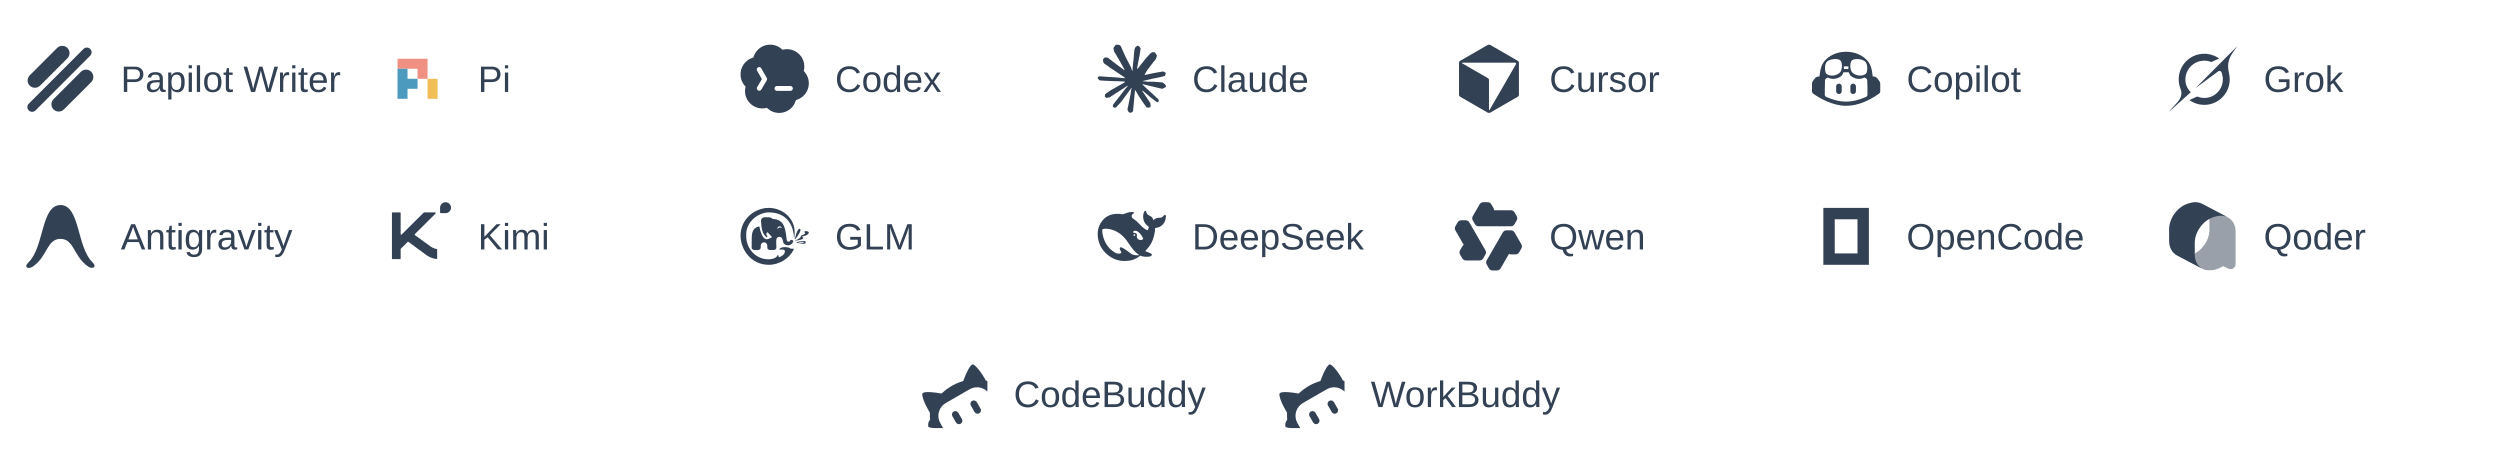
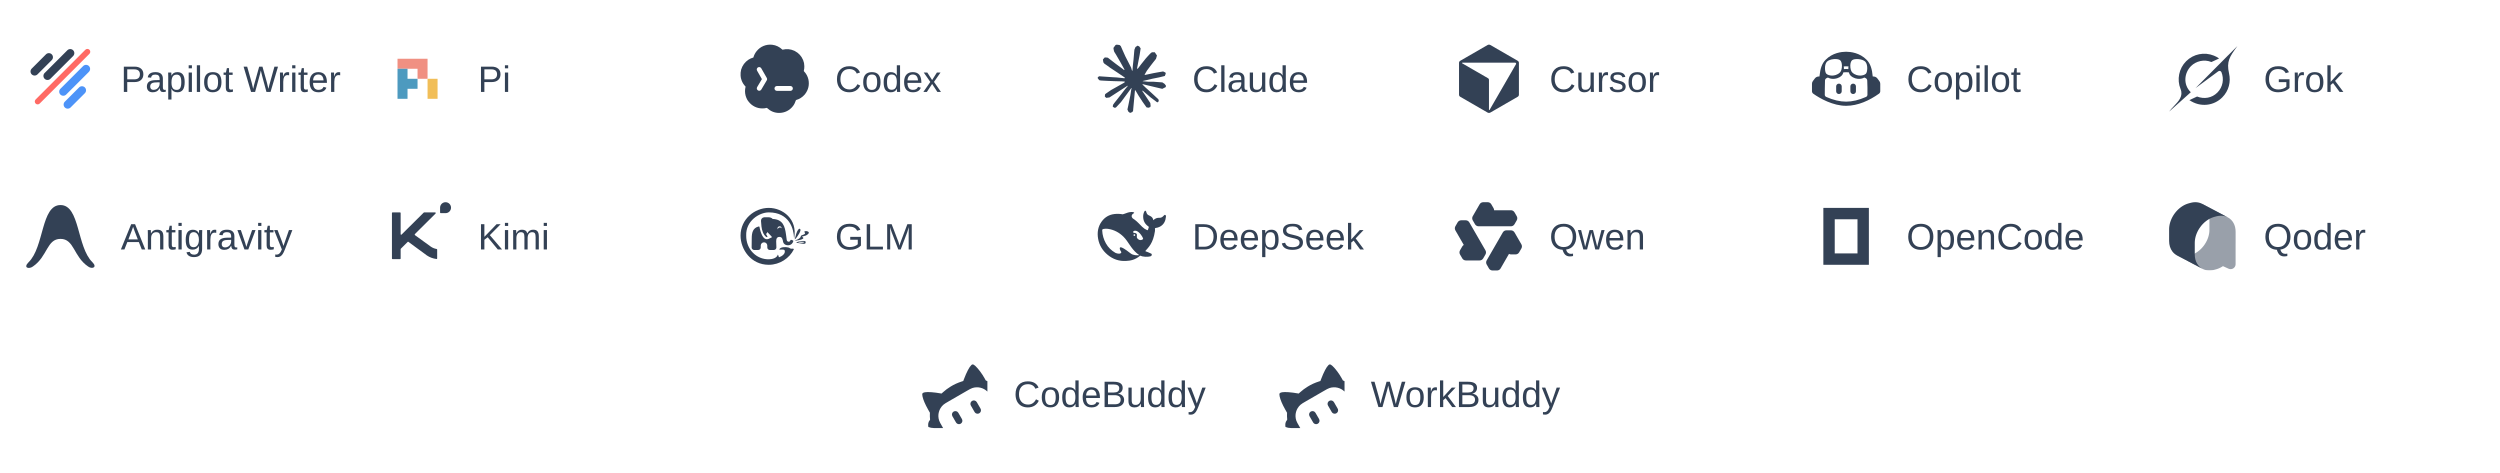
<svg xmlns="http://www.w3.org/2000/svg" width="952" height="180" viewBox="0 0 952 180" role="img" aria-labelledby="title">
  <g transform="translate(10 0)">
-     <svg x="0" y="17" width="26" height="26" viewBox="-237 -250 487 487" fill="#334155" color="#334155" fill-rule="evenodd">
-       <g transform="rotate(-45)">
-         <rect x="-180" y="-172" width="380" height="104" rx="52" />
-         <rect x="-310" y="-34" width="620" height="68" rx="34" />
-         <rect x="-180" y="68" width="380" height="104" rx="52" />
+     <svg x="0" y="17" width="26" height="26" viewBox="0 0 64 64" fill="#334155" color="#334155" fill-rule="evenodd">
+       <g transform="translate(34.4715 29.5285) scale(0.1125) rotate(-45)">
+         <rect x="-174" y="-229" width="236" height="68" rx="34" fill="currentColor" />
+         <rect x="-124" y="-127" width="336" height="68" rx="34" fill="currentColor" />
+         <rect x="-323" y="-24" width="634" height="48" rx="24" fill="#FF6A64" />
+         <rect x="-124" y="59" width="336" height="68" rx="34" fill="#4D93F8" />
+         <rect x="-174" y="161" width="236" height="68" rx="34" fill="#4D93F8" />
      </g>
    </svg>
    <text x="36" y="35" fill="#334155" font-family="-apple-system,BlinkMacSystemFont,Segoe UI,Arial,sans-serif" font-size="14" font-weight="500">Papilot Writer</text>
  </g>
  <g transform="translate(146 0)">
    <svg x="0" y="17" width="26" height="26" viewBox="0 0 800 800" fill="#334155" color="#334155" fill-rule="evenodd">
      <path fill="#F09082" d="M165.29 165.29H517.36V400H400V282.65H165.29Z" />
      <path fill="#4D9ABF" d="M165.29 282.65H282.65V400H400V517.36H282.65V634.72H165.29Z" />
      <path fill="#F1BE58" d="M517.36 400H634.72V634.72H517.36Z" />
    </svg>
    <text x="36" y="35" fill="#334155" font-family="-apple-system,BlinkMacSystemFont,Segoe UI,Arial,sans-serif" font-size="14" font-weight="500">Pi</text>
  </g>
  <g transform="translate(282 0)">
    <svg x="0" y="17" width="26" height="26" viewBox="0 0 24 24" fill="#334155" color="#334155" fill-rule="evenodd">
      <path clip-rule="evenodd" d="M8.086.457a6.105 6.105 0 013.046-.415c1.333.153 2.521.72 3.564 1.7a.117.117 0 00.107.029c1.408-.346 2.762-.224 4.061.366l.063.03.154.076c1.357.703 2.33 1.77 2.918 3.198.278.679.418 1.388.421 2.126a5.655 5.655 0 01-.18 1.631.167.167 0 00.04.155 5.982 5.982 0 011.578 2.891c.385 1.901-.01 3.615-1.183 5.14l-.182.22a6.063 6.063 0 01-2.934 1.851.162.162 0 00-.108.102c-.255.736-.511 1.364-.987 1.992-1.199 1.582-2.962 2.462-4.948 2.451-1.583-.008-2.986-.587-4.21-1.736a.145.145 0 00-.14-.032c-.518.167-1.04.191-1.604.185a5.924 5.924 0 01-2.595-.622 6.058 6.058 0 01-2.146-1.781c-.203-.269-.404-.522-.551-.821a7.74 7.74 0 01-.495-1.283 6.11 6.11 0 01-.017-3.064.166.166 0 00.008-.074.115.115 0 00-.037-.064 5.958 5.958 0 01-1.38-2.202 5.196 5.196 0 01-.333-1.589 6.915 6.915 0 01.188-2.132c.45-1.484 1.309-2.648 2.577-3.493.282-.188.55-.334.802-.438.286-.12.573-.22.861-.304a.129.129 0 00.087-.087A6.016 6.016 0 015.635 2.31C6.315 1.464 7.132.846 8.086.457zm-.804 7.85a.848.848 0 00-1.473.842l1.694 2.965-1.688 2.848a.849.849 0 001.46.864l1.94-3.272a.849.849 0 00.007-.854l-1.94-3.393zm5.446 6.24a.849.849 0 000 1.695h4.848a.849.849 0 000-1.696h-4.848z" />
    </svg>
    <text x="36" y="35" fill="#334155" font-family="-apple-system,BlinkMacSystemFont,Segoe UI,Arial,sans-serif" font-size="14" font-weight="500">Codex</text>
  </g>
  <g transform="translate(418 0)">
    <svg x="0" y="17" width="26" height="26" viewBox="0 0 24 24" fill="#334155" color="#334155" fill-rule="evenodd">
      <path d="M4.709 15.955l4.72-2.647.08-.23-.08-.128H9.2l-.79-.048-2.698-.073-2.339-.097-2.266-.122-.571-.121L0 11.784l.055-.352.48-.321.686.06 1.52.103 2.278.158 1.652.097 2.449.255h.389l.055-.157-.134-.098-.103-.097-2.358-1.596-2.552-1.688-1.336-.972-.724-.491-.364-.462-.158-1.008.656-.722.881.06.225.061.893.686 1.908 1.476 2.491 1.833.365.304.145-.103.019-.073-.164-.274-1.355-2.446-1.446-2.49-.644-1.032-.17-.619a2.97 2.97 0 01-.104-.729L6.283.134 6.696 0l.996.134.42.364.62 1.414 1.002 2.229 1.555 3.03.456.898.243.832.091.255h.158V9.01l.128-1.706.237-2.095.23-2.695.08-.76.376-.91.747-.492.584.28.48.685-.067.444-.286 1.851-.559 2.903-.364 1.942h.212l.243-.242.985-1.306 1.652-2.064.73-.82.85-.904.547-.431h1.033l.76 1.129-.34 1.166-1.064 1.347-.881 1.142-1.264 1.7-.79 1.36.073.11.188-.02 2.856-.606 1.543-.28 1.841-.315.833.388.091.395-.328.807-1.969.486-2.309.462-3.439.813-.042.03.049.061 1.549.146.662.036h1.622l3.02.225.79.522.474.638-.079.485-1.215.62-1.64-.389-3.829-.91-1.312-.329h-.182v.11l1.093 1.068 2.006 1.81 2.509 2.33.127.578-.322.455-.34-.049-2.205-1.657-.851-.747-1.926-1.62h-.128v.17l.444.649 2.345 3.521.122 1.08-.17.353-.608.213-.668-.122-1.374-1.925-1.415-2.167-1.143-1.943-.14.08-.674 7.254-.316.37-.729.28-.607-.461-.322-.747.322-1.476.389-1.924.315-1.53.286-1.9.17-.632-.012-.042-.14.018-1.434 1.967-2.18 2.945-1.726 1.845-.414.164-.717-.37.067-.662.401-.589 2.388-3.036 1.44-1.882.93-1.086-.006-.158h-.055L4.132 18.56l-1.13.146-.487-.456.061-.746.231-.243 1.908-1.312-.006.006z" />
    </svg>
    <text x="36" y="35" fill="#334155" font-family="-apple-system,BlinkMacSystemFont,Segoe UI,Arial,sans-serif" font-size="14" font-weight="500">Claude</text>
  </g>
  <g transform="translate(554 0)">
    <svg x="0" y="17" width="26" height="26" viewBox="0 0 24 24" fill="#334155" color="#334155" fill-rule="evenodd">
      <path d="M22.106 5.68L12.5.135a.998.998 0 00-.998 0L1.893 5.68a.84.84 0 00-.419.726v11.186c0 .3.16.577.42.727l9.607 5.547a.999.999 0 00.998 0l9.608-5.547a.84.84 0 00.42-.727V6.407a.84.84 0 00-.42-.726zm-.603 1.176L12.228 22.92c-.063.108-.228.064-.228-.061V12.34a.59.59 0 00-.295-.51l-9.11-5.26c-.107-.062-.063-.228.062-.228h18.55c.264 0 .428.286.296.514z" />
    </svg>
    <text x="36" y="35" fill="#334155" font-family="-apple-system,BlinkMacSystemFont,Segoe UI,Arial,sans-serif" font-size="14" font-weight="500">Cursor</text>
  </g>
  <g transform="translate(690 0)">
    <svg x="0" y="17" width="26" height="26" viewBox="0 0 24 24" fill="#334155" color="#334155" fill-rule="evenodd">
      <path d="M19.245 5.364c1.322 1.36 1.877 3.216 2.11 5.817.622 0 1.2.135 1.592.654l.73.964c.21.278.323.61.323.955v2.62c0 .339-.173.669-.453.868C20.239 19.602 16.157 21.5 12 21.5c-4.6 0-9.205-2.583-11.547-4.258-.28-.2-.452-.53-.453-.868v-2.62c0-.345.113-.679.321-.956l.73-.963c.392-.517.974-.654 1.593-.654l.029-.297c.25-2.446.81-4.213 2.082-5.52 2.461-2.54 5.71-2.851 7.146-2.864h.198c1.436.013 4.685.323 7.146 2.864zm-7.244 4.328c-.284 0-.613.016-.962.05-.123.447-.305.85-.57 1.108-1.05 1.023-2.316 1.18-2.994 1.18-.638 0-1.306-.13-1.851-.464-.516.165-1.012.403-1.044.996a65.882 65.882 0 00-.063 2.884l-.002.48c-.002.563-.005 1.126-.013 1.69.002.326.204.63.51.765 2.482 1.102 4.83 1.657 6.99 1.657 2.156 0 4.504-.555 6.985-1.657a.854.854 0 00.51-.766c.03-1.682.006-3.372-.076-5.053-.031-.596-.528-.83-1.046-.996-.546.333-1.212.464-1.85.464-.677 0-1.942-.157-2.993-1.18-.266-.258-.447-.661-.57-1.108-.32-.032-.64-.049-.96-.05zm-2.525 4.013c.539 0 .976.426.976.95v1.753c0 .525-.437.95-.976.95a.964.964 0 01-.976-.95v-1.752c0-.525.437-.951.976-.951zm5 0c.539 0 .976.426.976.95v1.753c0 .525-.437.95-.976.95a.964.964 0 01-.976-.95v-1.752c0-.525.437-.951.976-.951zM7.635 5.087c-1.05.102-1.935.438-2.385.906-.975 1.037-.765 3.668-.21 4.224.405.394 1.17.657 1.995.657h.09c.649-.013 1.785-.176 2.73-1.11.435-.41.705-1.433.675-2.47-.03-.834-.27-1.52-.63-1.813-.39-.336-1.275-.482-2.265-.394zm6.465.394c-.36.292-.6.98-.63 1.813-.03 1.037.24 2.06.675 2.47.968.957 2.136 1.104 2.776 1.11h.044c.825 0 1.59-.263 1.995-.657.555-.556.765-3.187-.21-4.224-.45-.468-1.335-.804-2.385-.906-.99-.088-1.875.058-2.265.394zM12 7.615c-.24 0-.525.015-.84.044.03.16.045.336.06.526l-.001.159a2.94 2.94 0 01-.014.25c.225-.022.425-.027.612-.028h.366c.187 0 .387.006.612.028-.015-.146-.015-.277-.015-.409.015-.19.03-.365.06-.526a9.29 9.29 0 00-.84-.044z" />
    </svg>
    <text x="36" y="35" fill="#334155" font-family="-apple-system,BlinkMacSystemFont,Segoe UI,Arial,sans-serif" font-size="14" font-weight="500">Copilot</text>
  </g>
  <g transform="translate(826 0)">
    <svg x="0" y="17" width="26" height="26" viewBox="0 0 24 24" fill="#334155" color="#334155" fill-rule="evenodd">
      <path d="M9.27 15.29l7.978-5.897c.391-.29.95-.177 1.137.272.98 2.369.542 5.215-1.41 7.169-1.951 1.954-4.667 2.382-7.149 1.406l-2.711 1.257c3.889 2.661 8.611 2.003 11.562-.953 2.341-2.344 3.066-5.539 2.388-8.42l.006.007c-.983-4.232.242-5.924 2.75-9.383.06-.082.12-.164.179-.248l-3.301 3.305v-.01L9.267 15.292M7.623 16.723c-2.792-2.67-2.31-6.801.071-9.184 1.761-1.763 4.647-2.483 7.166-1.425l2.705-1.25a7.808 7.808 0 00-1.829-1A8.975 8.975 0 005.984 5.83c-2.533 2.536-3.33 6.436-1.962 9.764 1.022 2.487-.653 4.246-2.34 6.022-.599.63-1.199 1.259-1.682 1.925l7.62-6.815" />
    </svg>
    <text x="36" y="35" fill="#334155" font-family="-apple-system,BlinkMacSystemFont,Segoe UI,Arial,sans-serif" font-size="14" font-weight="500">Grok</text>
  </g>
  <g transform="translate(10 60)">
    <svg x="0" y="17" width="26" height="26" viewBox="0 0 24 24" fill="#334155" color="#334155" fill-rule="evenodd">
      <path d="M21.751 22.607c1.34 1.005 3.35.335 1.508-1.508C17.73 15.74 18.904 1 12.037 1 5.17 1 6.342 15.74.815 21.1c-2.01 2.009.167 2.511 1.507 1.506 5.192-3.517 4.857-9.714 9.715-9.714 4.857 0 4.522 6.197 9.714 9.715z" />
    </svg>
    <text x="36" y="35" fill="#334155" font-family="-apple-system,BlinkMacSystemFont,Segoe UI,Arial,sans-serif" font-size="14" font-weight="500">Antigravity</text>
  </g>
  <g transform="translate(146 60)">
    <svg x="0" y="17" width="26" height="26" viewBox="0 0 24 24" fill="#334155" color="#334155" fill-rule="evenodd">
      <path d="M21.846 0a1.923 1.923 0 110 3.846H20.15a.226.226 0 01-.227-.226V1.923C19.923.861 20.784 0 21.846 0z" />
      <path d="M11.065 11.199l7.257-7.2c.137-.136.06-.41-.116-.41H14.3a.164.164 0 00-.117.051l-7.82 7.756c-.122.12-.302.013-.302-.179V3.82c0-.127-.083-.23-.185-.23H3.186c-.103 0-.186.103-.186.23V19.77c0 .128.083.23.186.23h2.69c.103 0 .186-.102.186-.23v-3.25c0-.069.025-.135.069-.178l2.424-2.406a.158.158 0 01.205-.023l6.484 4.772a7.677 7.677 0 003.453 1.283c.108.012.2-.095.2-.23v-3.06c0-.117-.07-.212-.164-.227a5.028 5.028 0 01-2.027-.807l-5.613-4.064c-.117-.078-.132-.279-.028-.381z" />
    </svg>
    <text x="36" y="35" fill="#334155" font-family="-apple-system,BlinkMacSystemFont,Segoe UI,Arial,sans-serif" font-size="14" font-weight="500">Kimi</text>
  </g>
  <g transform="translate(282 60)">
    <svg x="0" y="17" width="26" height="26" viewBox="0 0 24 24" fill="#334155" color="#334155" fill-rule="evenodd">
      <path d="M9.917 2c4.906 0 10.178 3.947 8.93 10.58-.014.07-.037.14-.057.21l-.003-.277c-.083-3-1.534-8.934-8.87-8.934-3.393 0-8.137 3.054-7.93 8.158-.04 4.778 3.555 8.4 7.95 8.332l.073-.001c1.2-.033 2.763-.429 3.1-1.657.063-.031.26.534.268.598.048.256.112.369.192.34.981-.348 2.286-1.222 1.952-2.38-.176-.61-1.775-.147-1.921-.347.418-.979 2.234-.926 3.153-.716.443.102.657.38 1.012.442.29.052.981-.2.96.242C17.226 19.632 13.833 22 9.918 22 3.654 22 0 16.574 0 11.737 0 5.947 4.959 2 9.917 2zM9.9 5.3c.484 0 1.125.225 1.38.585 3.669.145 4.313 2.686 4.694 5.444.255 1.838.315 2.3.182 1.387l.083.59c.068.448.554.737.982.516.144-.075.254-.231.328-.47a.2.2 0 01.258-.13l.625.22a.2.2 0 01.124.238 2.172 2.172 0 01-.51.92c-.878.917-2.757.664-3.08-.62-.14-.554-.055-.626-.345-1.242-.292-.621-1.238-.709-1.69-.295-.345.315-.407.805-.406 1.282L12.6 15.9a.9.9 0 01-.9.9h-1.4a.9.9 0 01-.9-.9v-.65a1.15 1.15 0 10-2.3 0v.65a.9.9 0 01-.9.9H4.8a.9.9 0 01-.9-.9l.035-3.239c.012-1.884.356-3.658 2.47-4.134.2-.045.252.13.29.342.025.154.043.252.053.294.701 3.058 1.75 4.299 3.144 3.722l.66-.331.254-.13c.158-.082.25-.131.276-.15.012-.01-.165-.206-.407-.464l-1.012-1.067a8.925 8.925 0 01-.199-.216c-.047-.034-.116.068-.208.306-.074.157-.251.252-.272.326-.013.058.108.298.362.72.164.288.22.508-.31.343-1.04-.8-1.518-2.273-1.684-3.725-.004-.035-.162-1.913-.162-1.913a1.2 1.2 0 011.113-1.281L9.9 5.3zm12.994 8.68c.037.697-.403.704-1.213.591l-1.783-.276c-.265-.053-.385-.099-.313-.147.47-.315 3.268-.93 3.31-.168zm-.915-.083l-.926.042c-.85.077-1.452.24.338.336l.103.003c.815.012 1.264-.359.485-.381zm1.667-3.601h.01c.79.398.067 1.03-.65 1.393-.14.07-.491.176-1.052.315-.241.04-.457.092-.333.16l.01.005c1.952.958-3.123 1.534-2.495 1.285l.38-.148c.68-.266 1.614-.682 1.666-1.337.038-.48 1.253-.442 1.493-.968.048-.106 0-.236-.144-.389-.05-.047-.094-.094-.107-.148-.073-.305.7-.431 1.222-.168zm-2.568-.474c-.135 1.198-2.479 4.192-1.949 2.863l.017-.042c.298-.717.376-2.221 1.337-3.221.25-.26.636.035.595.4zm-7.976-.253c.02-.694 1.002-.968 1.346-.347.01-1.274-1.941-.768-1.346.347z" />
    </svg>
    <text x="36" y="35" fill="#334155" font-family="-apple-system,BlinkMacSystemFont,Segoe UI,Arial,sans-serif" font-size="14" font-weight="500">GLM</text>
  </g>
  <g transform="translate(418 60)">
    <svg x="0" y="17" width="26" height="26" viewBox="0 0 24 24" fill="#334155" color="#334155" fill-rule="evenodd">
      <path d="M23.748 4.482c-.254-.124-.364.113-.512.234-.051.039-.094.09-.137.136-.372.397-.806.657-1.373.626-.829-.046-1.537.214-2.163.848-.133-.782-.575-1.248-1.247-1.548-.352-.156-.708-.311-.955-.65-.172-.241-.219-.51-.305-.774-.055-.16-.11-.323-.293-.35-.2-.031-.278.136-.356.276-.313.572-.434 1.202-.422 1.84.027 1.436.633 2.58 1.838 3.393.137.093.172.187.129.323-.082.28-.18.552-.266.833-.055.179-.137.217-.329.14a5.526 5.526 0 01-1.736-1.18c-.857-.828-1.631-1.742-2.597-2.458a11.365 11.365 0 00-.689-.471c-.985-.957.13-1.743.388-1.836.27-.098.093-.432-.779-.428-.872.004-1.67.295-2.687.684a3.055 3.055 0 01-.465.137 9.597 9.597 0 00-2.883-.102c-1.885.21-3.39 1.102-4.497 2.623C.082 8.606-.231 10.684.152 12.85c.403 2.284 1.569 4.175 3.36 5.653 1.858 1.533 3.997 2.284 6.438 2.14 1.482-.085 3.133-.284 4.994-1.86.47.234.962.327 1.78.397.63.059 1.236-.03 1.705-.128.735-.156.684-.837.419-.961-2.155-1.004-1.682-.595-2.113-.926 1.096-1.296 2.746-2.642 3.392-7.003.05-.347.007-.565 0-.845-.004-.17.035-.237.23-.256a4.173 4.173 0 001.545-.475c1.396-.763 1.96-2.015 2.093-3.517.02-.23-.004-.467-.247-.588zM11.581 18c-2.089-1.642-3.102-2.183-3.52-2.16-.392.024-.321.471-.235.763.09.288.207.486.371.739.114.167.192.416-.113.603-.673.416-1.842-.14-1.897-.167-1.361-.802-2.5-1.86-3.301-3.307-.774-1.393-1.224-2.887-1.298-4.482-.02-.386.093-.522.477-.592a4.696 4.696 0 011.529-.039c2.132.312 3.946 1.265 5.468 2.774.868.86 1.525 1.887 2.202 2.891.72 1.066 1.494 2.082 2.48 2.914.348.292.625.514.891.677-.802.09-2.14.11-3.054-.614zm1-6.44a.306.306 0 01.415-.287.302.302 0 01.2.288.306.306 0 01-.31.307.303.303 0 01-.304-.308zm3.11 1.596c-.2.081-.399.151-.59.16a1.245 1.245 0 01-.798-.254c-.274-.23-.47-.358-.552-.758a1.73 1.73 0 01.016-.588c.07-.327-.008-.537-.239-.727-.187-.156-.426-.199-.688-.199a.559.559 0 01-.254-.078c-.11-.054-.2-.19-.114-.358.028-.054.16-.186.192-.21.356-.202.767-.136 1.146.016.352.144.618.408 1.001.782.391.451.462.576.685.914.176.265.336.537.445.848.067.195-.019.354-.25.452z" />
    </svg>
    <text x="36" y="35" fill="#334155" font-family="-apple-system,BlinkMacSystemFont,Segoe UI,Arial,sans-serif" font-size="14" font-weight="500">DeepSeek</text>
  </g>
  <g transform="translate(554 60)">
    <svg x="0" y="17" width="26" height="26" viewBox="0 0 24 24" fill="#334155" color="#334155" fill-rule="evenodd">
      <path d="M19.713 2.825h-5.907c0-.251-.066-.503-.196-.728L12.819.728A1.46 1.46 0 0 0 11.559 0h-1.58c-.52 0-1 .275-1.26.728l-2.42 4.19a1.45 1.45 0 0 0 0 1.453l.791 1.37c.26.448.74.727 1.26.727h11.36c.52 0 1-.275 1.26-.728l.79-1.37a1.45 1.45 0 0 0 0-1.451l-.79-1.37a1.46 1.46 0 0 0-1.26-.728zM.195 9.905l2.951 5.115a1.46 1.46 0 0 0-.531.531l-.791 1.37a1.45 1.45 0 0 0 0 1.452l.79 1.37c.26.448.74.727 1.26.727h4.84c.52 0 1-.275 1.26-.728l.79-1.37a1.45 1.45 0 0 0 0-1.451L5.086 7.083a1.46 1.46 0 0 0-1.26-.728h-1.58c-.52 0-1 .276-1.26.728l-.79 1.37a1.45 1.45 0 0 0 0 1.452m15.888 13.367 2.951-5.115c.217.125.469.196.728.196h1.582c.52 0 1-.275 1.26-.728l.79-1.37a1.45 1.45 0 0 0 0-1.451l-2.42-4.191a1.46 1.46 0 0 0-1.259-.728h-1.582c-.52 0-1 .276-1.259.728l-5.678 9.838a1.45 1.45 0 0 0 0 1.452l.79 1.37c.26.448.74.727 1.26.727h1.582c.52 0 1-.275 1.26-.728z" />
    </svg>
    <text x="36" y="35" fill="#334155" font-family="-apple-system,BlinkMacSystemFont,Segoe UI,Arial,sans-serif" font-size="14" font-weight="500">Qwen</text>
  </g>
  <g transform="translate(690 60)">
    <svg x="0" y="17" width="26" height="26" viewBox="0 0 24 24" fill="#334155" color="#334155" fill-rule="evenodd">
      <path d="M16 6H8v12h8V6zm4 16H4V2h16v20z" />
    </svg>
    <text x="36" y="35" fill="#334155" font-family="-apple-system,BlinkMacSystemFont,Segoe UI,Arial,sans-serif" font-size="14" font-weight="500">OpenCode</text>
  </g>
  <g transform="translate(826 60)">
    <svg x="0" y="17" width="26" height="26" viewBox="0 0 24 24" fill="#334155" color="#334155" fill-rule="evenodd">
      <path d="M23.376 14.458v-4.056c0-2.304-1.003-4.154-2.748-5.075L11.612.574l-.046.086-.045.086c1.68.886 2.644 2.673 2.644 4.902v4.056a7.928 7.928 0 01-.014.454l-.005.061c-.005.081-.01.164-.018.245a4.897 4.897 0 01-.011.1l-.01.076c-.008.068-.015.135-.025.203l-.018.113-.01.058a9.99 9.99 0 01-.098.513l-.007.03a7.209 7.209 0 01-.074.294l-.024.086c-.027.099-.056.197-.087.296l-.027.085a9.592 9.592 0 01-.111.323l-.033.085-.018.046c-.032.082-.064.166-.098.248-.019.048-.04.096-.061.145l-.007.017a6 6 0 01-.084.187c-.024.056-.05.11-.077.165-.03.061-.058.122-.089.182a9.423 9.423 0 01-.176.332c-.03.056-.062.111-.094.167-.031.053-.062.108-.095.16-.033.055-.066.11-.101.164-.033.053-.065.104-.1.155-.034.055-.07.107-.111.169l-.099.144a15.193 15.193 0 01-.34.457c-.04.05-.08.102-.121.151l-.107.128-.007.008a6.987 6.987 0 01-.262.298l-.149.16-.116.12a9.562 9.562 0 01-.204.198l-.03.03-.072.069a9.05 9.05 0 01-.263.235l-.025.022-.029.026-.042.035a11.7 11.7 0 01-.22.18l-.07.055-.018.013a8.904 8.904 0 01-.194.146c-.029.02-.057.042-.086.063a7.7 7.7 0 01-.22.152l-.057.04a8.865 8.865 0 01-.293.185l-.062.037a10.424 10.424 0 01-.307.173l-.037.02-.196.103-.108.052-.012.006a6.196 6.196 0 01-.315.143c-.065.028-.13.054-.196.08l-.035.014-.086.034c-.07.026-.143.05-.215.075l-.039.014-.064.023a8.056 8.056 0 01-.323.097l-.63.173a7.285 7.285 0 01-.33.08l-.07.015c-.053.012-.104.023-.157.032l-.065.011-.085.015a2.332 2.332 0 01-.194.027l-.085.01a4.715 4.715 0 01-.16.018l-.034.003a4.861 4.861 0 01-.246.016h-.033a2.714 2.714 0 01-.155.005h-.106a3.384 3.384 0 01-.225-.007H4.86l-.15-.012-.066-.006a5.586 5.586 0 01-.187-.02l-.04-.005a5.14 5.14 0 01-.219-.035l-.054-.01a6.943 6.943 0 01-.347-.082l-.03-.008-.038-.01a5.034 5.034 0 01-.269-.086l-.063-.023a4.216 4.216 0 01-.188-.073l-.071-.031-.016-.007a4.959 4.959 0 01-.16-.074l-.026-.013a.164.164 0 00-.014-.007l-.671-.351.486.486h.016l8.995 4.742.093.048.03.014.02.01c.056.026.111.052.169.076l.016.008.073.032.195.076.022.008a.718.718 0 01.03.012l.014.004a4.693 4.693 0 00.323.1l.027.007c.073.02.147.038.22.055l.018.004.027.006.066.013.088.016c.075.014.15.026.226.038l.042.004c.064.009.128.016.193.022l.126.012.06.003.05.002.098.005c.046.002.094.002.14.003h.12c.05 0 .1-.002.161-.005h.033l.07-.004a6.17 6.17 0 00.184-.014l.033-.003a.753.753 0 00.058-.005l.108-.012.081-.01.08-.01.129-.021.082-.014.071-.012c.054-.01.107-.021.16-.033l.066-.013.059-.013c.096-.022.192-.046.287-.073l.63-.172a7.354 7.354 0 00.397-.122l.04-.015c.075-.025.149-.051.222-.078.032-.011.062-.024.093-.037l.03-.012c.067-.027.135-.054.2-.082l.128-.056.195-.09.021-.01.102-.05c.068-.034.135-.069.202-.105l.037-.02.073-.038c.08-.044.16-.092.24-.139l.026-.015a8.086 8.086 0 00.322-.2l.065-.045 1.98.902a1.748 1.748 0 002.472-1.59v-7.33l.004.004z" opacity=".5" />
      <path d="M11.617.576a3.904 3.904 0 00-.093-.047c-.016-.009-.033-.016-.05-.024a5.854 5.854 0 00-.166-.077l-.09-.04a4.094 4.094 0 00-.194-.074c-.017-.006-.035-.015-.053-.02l-.013-.005a5.18 5.18 0 00-.277-.088l-.07-.019a4.034 4.034 0 00-.219-.053c-.015-.003-.03-.008-.044-.012L10.253.1l-.057-.011a5.177 5.177 0 00-.225-.036L9.928.047a5.972 5.972 0 00-.191-.022L9.669.02a1.33 1.33 0 00-.058-.005L9.515.009a4.058 4.058 0 00-.111-.005C9.354 0 9.304 0 9.254 0h-.109c-.052 0-.106.004-.16.004L8.884.01A5.32 5.32 0 008.7.022l-.083.006h-.008c-.05.005-.1.013-.15.019l-.12.014c-.056.008-.112.018-.169.028-.037.006-.074.011-.11.018a7.054 7.054 0 00-.572.133l-.63.172c-.111.031-.22.064-.33.1-.037.011-.072.025-.108.037a12.91 12.91 0 00-.345.126c-.067.027-.133.054-.2.083l-.128.055a11.916 11.916 0 00-.318.15 7.376 7.376 0 00-.311.163c-.082.045-.16.092-.24.14a9.424 9.424 0 00-.35.218l-.016.01-.06.04a9.242 9.242 0 00-.51.37 12.54 12.54 0 00-.315.254l-.043.034-.01.007-.045.041c-.09.078-.18.158-.268.24l-.106.101c-.07.067-.139.135-.207.204l-.056.054-.063.067-.153.164-.12.133-.148.17c-.024.03-.049.057-.073.086l-.043.053a5.96 5.96 0 00-.123.155l-.118.151c-.04.053-.08.106-.118.16l-.075.101-.038.056-.107.155-.11.164a9.91 9.91 0 00-.168.265c-.012.02-.023.043-.037.063a12.43 12.43 0 00-.192.335l-.09.168c-.019.034-.04.07-.057.105-.011.022-.02.043-.032.065l-.092.188-.08.167a19.15 19.15 0 00-.083.192c-.017.038-.035.076-.05.115-.008.016-.014.034-.021.051-.035.083-.067.167-.1.253l-.051.134c-.04.11-.077.22-.113.33l-.02.057c0 .002 0 .005-.002.007l-.008.026c-.032.1-.06.2-.09.301l-.023.089c-.027.1-.052.2-.075.301l-.007.03a7.63 7.63 0 00-.057.267l-.008.048c-.015.074-.026.148-.038.223L.082 8.4c-.011.078-.02.156-.029.234-.006.051-.013.103-.017.154a6.57 6.57 0 00-.02.26c-.003.044-.007.086-.009.13-.004.128-.007.257-.007.386v4.056c0 1.478.42 2.741 1.138 3.692A4.75 4.75 0 002.73 18.67l9.015 4.753c-1.656-.874-2.728-2.685-2.73-5.051v-4.056c0-.13.004-.26.01-.39.002-.043.006-.085.01-.128.005-.088.01-.174.019-.261l.017-.155c.01-.077.018-.155.029-.234l.026-.164c.013-.074.025-.15.039-.223.02-.105.04-.21.064-.313l.008-.031c.023-.1.048-.201.075-.301l.023-.088c.028-.1.058-.202.09-.302l.008-.025.021-.063c.036-.11.073-.22.113-.33l.052-.134c.031-.085.065-.169.1-.253.022-.056.047-.111.07-.166a13.856 13.856 0 01.164-.358c.03-.063.06-.126.092-.188l.088-.172a9.22 9.22 0 01.187-.338l.096-.164c.034-.057.069-.112.104-.168l.1-.159a10.49 10.49 0 01.567-.786l.123-.155.116-.139c.05-.057.098-.115.148-.171a14.092 14.092 0 01.272-.297 9.706 9.706 0 01.432-.425c.088-.083.177-.163.268-.241l.054-.048a10.08 10.08 0 01.553-.435l.092-.068c.075-.053.15-.105.226-.156.019-.013.038-.028.06-.04a9.18 9.18 0 01.362-.227c.08-.047.16-.094.241-.139l.11-.058a7.643 7.643 0 01.521-.256l.126-.056a7.509 7.509 0 01.546-.208l.107-.037c.11-.036.22-.069.33-.1l.63-.172c.095-.026.191-.05.287-.072l.097-.02c.062-.014.125-.029.187-.04l.114-.018c.055-.01.11-.02.166-.028.04-.006.08-.01.12-.014.053-.007.105-.014.157-.019l.083-.006c.061-.005.123-.01.184-.013.034-.003.067-.003.101-.004l.16-.006h.11a3.187 3.187 0 01.261.008l.153.01.067.007c.064.006.128.013.192.022l.043.005a5.232 5.232 0 01.281.047l.141.03c.073.016.146.035.218.053l.07.019c.094.026.187.055.278.087l.067.025a4.326 4.326 0 01.449.19l.143.072L11.617.576z" />
    </svg>
    <text x="36" y="35" fill="#334155" font-family="-apple-system,BlinkMacSystemFont,Segoe UI,Arial,sans-serif" font-size="14" font-weight="500">Qoder</text>
  </g>
  <g transform="translate(350 120)">
    <svg x="0" y="17" width="26" height="26" viewBox="0 0 24 24" fill="#334155" color="#334155" fill-rule="evenodd">
      <path d="M18.777 1.647c.28-.02.536.114.972.51 1.018.926 2.437 2.828 3.318 4.452l.34.631.482.24.11.06v3.638a5.206 5.206 0 00-5.32-1.23c-.491.166-1.021.471-2.08 1.082l-6.09 3.516c-1.057.61-1.586.916-1.975 1.259a5.208 5.208 0 00-1.493 5.572c.165.49.471 1.02 1.082 2.08l.315.543h-3.26c-.685 0-1.34-.135-1.939-.377-.169-.956-.009-1.789.469-2.335.158-.18.164-.189.13-.493a11.846 11.846 0 01-.057-1.711l.02-.444-.667-1.18C2.1 15.622 1.445 14.078 1.192 12.9c-.133-.647-.125-.934.04-1.146.1-.128.427-.261.822-.334.994-.175 3.162-.017 5.575.41l.25.043.551-.487c.915-.81 1.522-1.264 2.641-1.962 1.167-.73 2.484-1.331 3.967-1.807l.476-.152.261-.688c.937-2.471 1.896-4.293 2.58-4.9.235-.21.25-.22.422-.23z" />
      <path d="M12.139 18.2a1.203 1.203 0 011.642.44l1.296 2.243a1.204 1.204 0 01-2.083 1.203l-1.296-2.243a1.203 1.203 0 01.44-1.644zM18.629 14.452a1.203 1.203 0 011.642.44l1.295 2.244a1.203 1.203 0 11-2.083 1.203l-1.295-2.243a1.203 1.203 0 01.44-1.644z" />
    </svg>
    <text x="36" y="35" fill="#334155" font-family="-apple-system,BlinkMacSystemFont,Segoe UI,Arial,sans-serif" font-size="14" font-weight="500">CodeBuddy</text>
  </g>
  <g transform="translate(486 120)">
    <svg x="0" y="17" width="26" height="26" viewBox="0 0 24 24" fill="#334155" color="#334155" fill-rule="evenodd">
      <path d="M18.777 1.647c.28-.02.536.114.972.51 1.018.926 2.437 2.828 3.318 4.452l.34.631.482.24.11.06v3.638a5.206 5.206 0 00-5.32-1.23c-.491.166-1.021.471-2.08 1.082l-6.09 3.516c-1.057.61-1.586.916-1.975 1.259a5.208 5.208 0 00-1.493 5.572c.165.49.471 1.02 1.082 2.08l.315.543h-3.26c-.685 0-1.34-.135-1.939-.377-.169-.956-.009-1.789.469-2.335.158-.18.164-.189.13-.493a11.846 11.846 0 01-.057-1.711l.02-.444-.667-1.18C2.1 15.622 1.445 14.078 1.192 12.9c-.133-.647-.125-.934.04-1.146.1-.128.427-.261.822-.334.994-.175 3.162-.017 5.575.41l.25.043.551-.487c.915-.81 1.522-1.264 2.641-1.962 1.167-.73 2.484-1.331 3.967-1.807l.476-.152.261-.688c.937-2.471 1.896-4.293 2.58-4.9.235-.21.25-.22.422-.23z" />
      <path d="M12.139 18.2a1.203 1.203 0 011.642.44l1.296 2.243a1.204 1.204 0 01-2.083 1.203l-1.296-2.243a1.203 1.203 0 01.44-1.644zM18.629 14.452a1.203 1.203 0 011.642.44l1.295 2.244a1.203 1.203 0 11-2.083 1.203l-1.295-2.243a1.203 1.203 0 01.44-1.644z" />
    </svg>
    <text x="36" y="35" fill="#334155" font-family="-apple-system,BlinkMacSystemFont,Segoe UI,Arial,sans-serif" font-size="14" font-weight="500">WorkBuddy</text>
  </g>
</svg>
